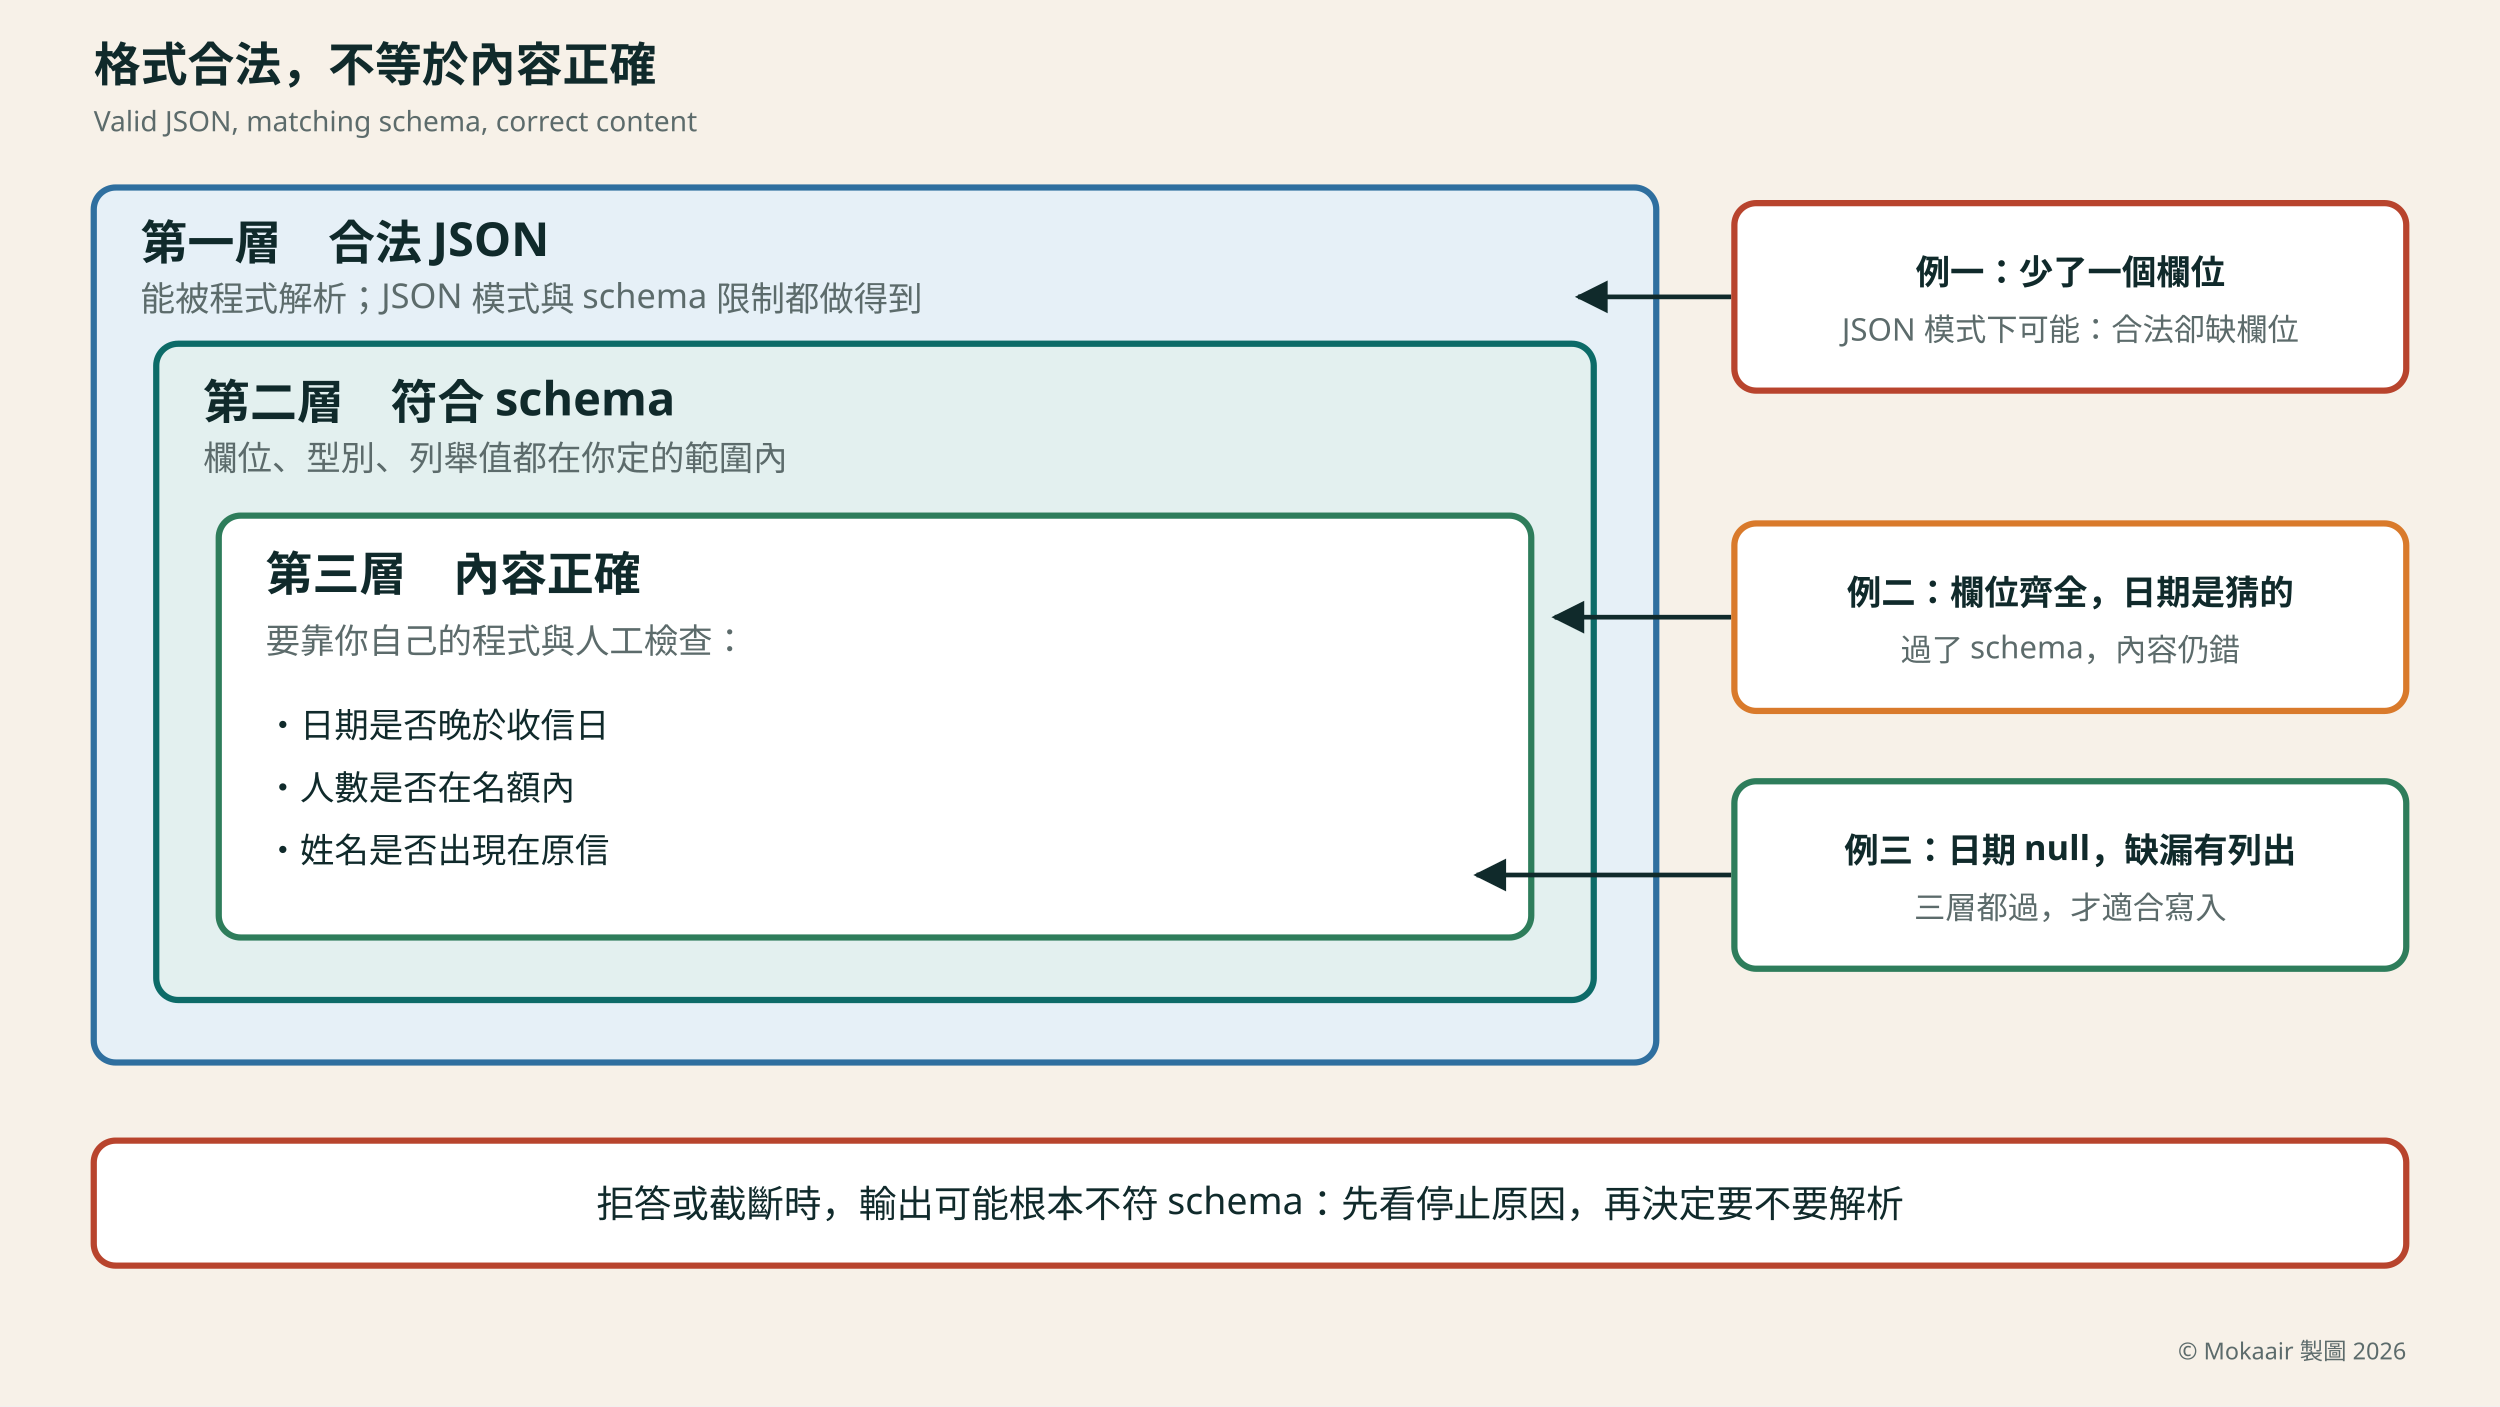
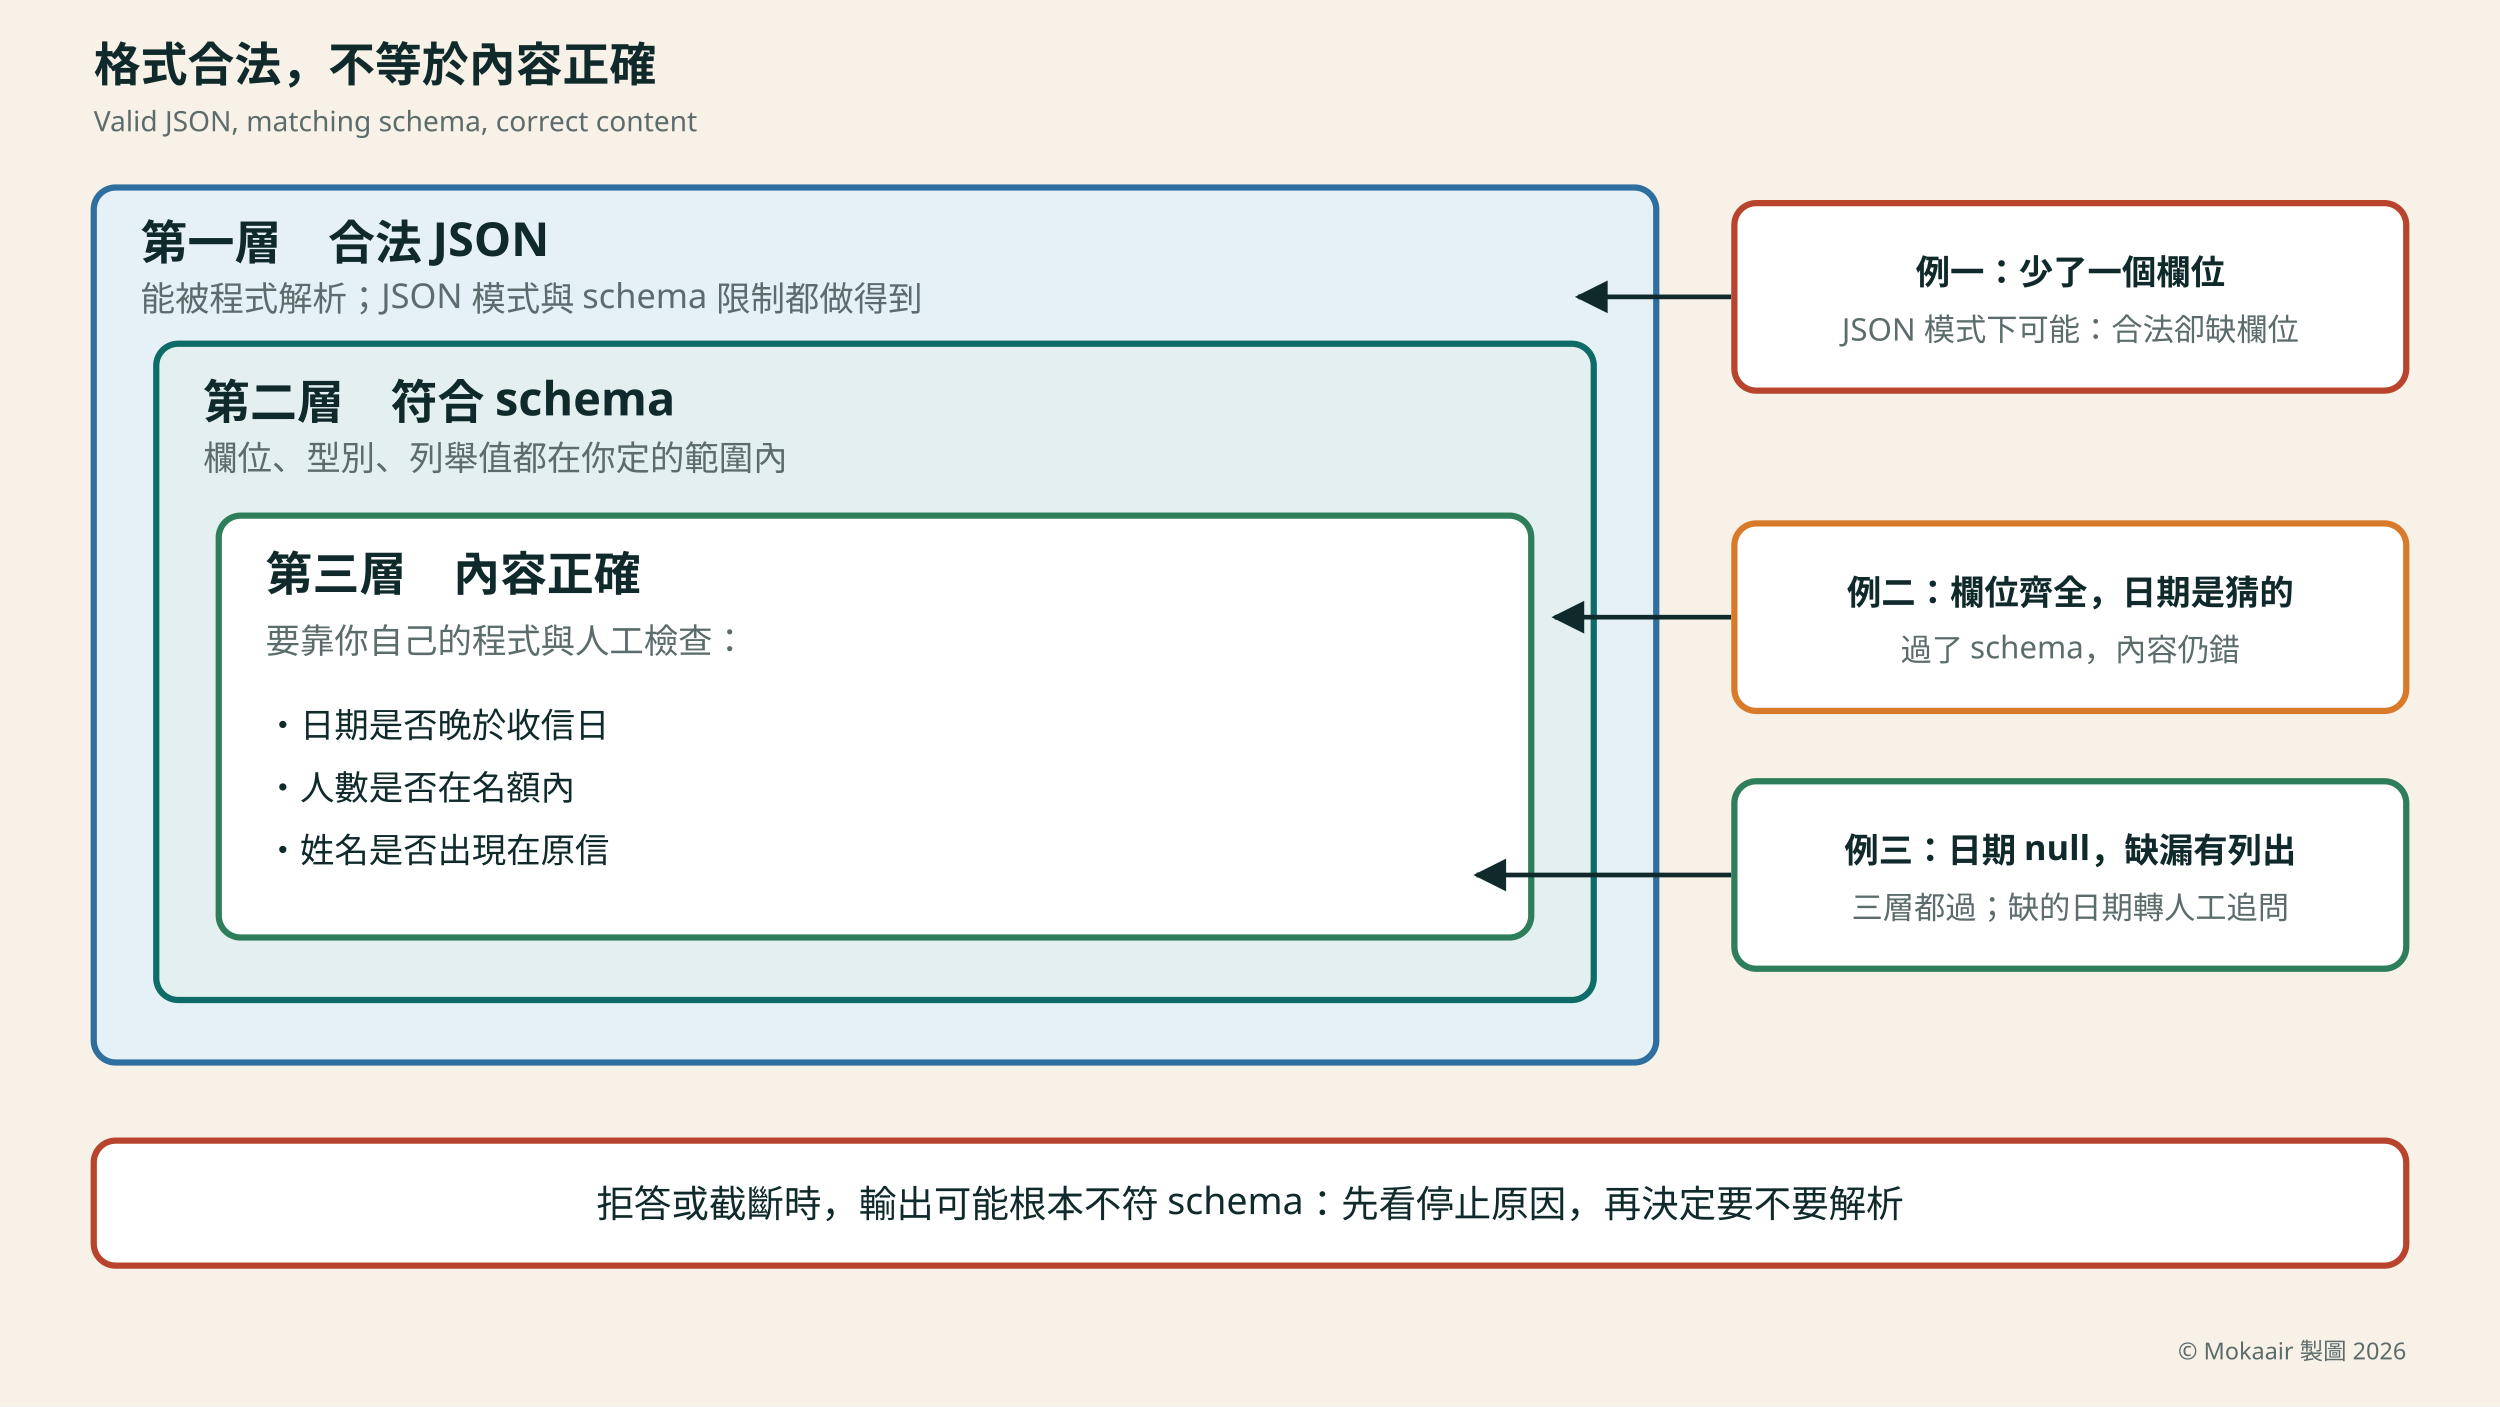
<svg xmlns="http://www.w3.org/2000/svg" viewBox="0 0 1600 900" width="1600" height="900" role="img" aria-labelledby="title desc" font-family="'Noto Sans TC','Noto Sans JP','PingFang TC','Microsoft JhengHei','Hiragino Sans',system-ui,sans-serif">
  <rect width="1600" height="900" fill="#F7F1E8" />
  <defs>
    <marker id="arrow" viewBox="0 0 10 10" refX="9" refY="5" markerWidth="7" markerHeight="7" orient="auto-start-reverse">
      <path d="M 0 0 L 10 5 L 0 10 z" fill="#102A2B" />
    </marker>
  </defs>
  <text x="60" y="52" font-size="30" font-weight="700" fill="#102A2B">格式合法，不等於內容正確</text>
  <text x="60" y="84" font-size="18" fill="#5C6B6B">Valid JSON, matching schema, correct content</text>
  <rect x="60" y="120" width="1000" height="560" rx="14" fill="#E6F0F7" stroke="#2F6F9F" stroke-width="4" />
  <rect x="100" y="220" width="920" height="420" rx="14" fill="#E3F0EF" stroke="#0D6B68" stroke-width="4" />
  <rect x="140" y="330" width="840" height="270" rx="14" fill="#FFFFFF" stroke="#2E7D5B" stroke-width="4" />
  <text x="90" y="166" font-size="30" font-weight="700" fill="#102A2B">第一層　合法 JSON</text>
  <text x="90" y="199" font-size="22" fill="#5C6B6B">能被程式解析；JSON 模式與 schema 限制都做得到</text>
  <text x="130" y="268" font-size="30" font-weight="700" fill="#102A2B">第二層　符合 schema</text>
  <text x="130" y="301" font-size="22" fill="#5C6B6B">欄位、型別、列舉值都在你定的範圍內</text>
  <text x="170" y="378" font-size="30" font-weight="700" fill="#102A2B">第三層　內容正確</text>
  <text x="170" y="418" font-size="22" fill="#5C6B6B">要靠你自己的程式與人工檢查：</text>
  <text x="170" y="472" font-size="22" fill="#102A2B">・日期是否晚於收信日</text>
  <text x="170" y="512" font-size="22" fill="#102A2B">・人數是否在名額內</text>
  <text x="170" y="552" font-size="22" fill="#102A2B">・姓名是否出現在原信</text>
  <path d="M 1108 190 L 1010 190" fill="none" stroke="#102A2B" stroke-width="3" marker-end="url(#arrow)" />
  <path d="M 1108 395 L 995 395" fill="none" stroke="#102A2B" stroke-width="3" marker-end="url(#arrow)" />
  <path d="M 1108 560 L 945 560" fill="none" stroke="#102A2B" stroke-width="3" marker-end="url(#arrow)" />
  <rect x="1110" y="130" width="430" height="120" rx="14" fill="#FFFFFF" stroke="#B8442D" stroke-width="4" />
  <text x="1325" y="182" font-size="22" font-weight="700" fill="#102A2B" text-anchor="middle">例一：少了一個欄位</text>
  <text x="1325" y="218" font-size="20" fill="#5C6B6B" text-anchor="middle">JSON 模式下可能：合法卻缺欄位</text>
  <rect x="1110" y="335" width="430" height="120" rx="14" fill="#FFFFFF" stroke="#D97A2B" stroke-width="4" />
  <text x="1325" y="387" font-size="22" font-weight="700" fill="#102A2B" text-anchor="middle">例二：欄位齊全，日期是猜的</text>
  <text x="1325" y="423" font-size="20" fill="#5C6B6B" text-anchor="middle">過了 schema，內容仍錯</text>
  <rect x="1110" y="500" width="430" height="120" rx="14" fill="#FFFFFF" stroke="#2E7D5B" stroke-width="4" />
  <text x="1325" y="552" font-size="22" font-weight="700" fill="#102A2B" text-anchor="middle">例三：日期 null，缺漏有列出</text>
-   <text x="1325" y="588" font-size="20" fill="#5C6B6B" text-anchor="middle">三層都過，才適合寫入</text>
+   <text x="1325" y="588" font-size="20" fill="#5C6B6B" text-anchor="middle">三層都過；缺的日期轉人工追問</text>
  <rect x="60" y="730" width="1480" height="80" rx="14" fill="#FFFFFF" stroke="#B8442D" stroke-width="4" />
  <text x="800" y="779" font-size="24" fill="#102A2B" text-anchor="middle">拒答或截斷時，輸出可能根本不符 schema：先看停止原因，再決定要不要解析</text>
  <text x="1540" y="870" text-anchor="end" font-size="15" fill="#5C6B6B">© Mokaair 製圖 2026</text>
</svg>
